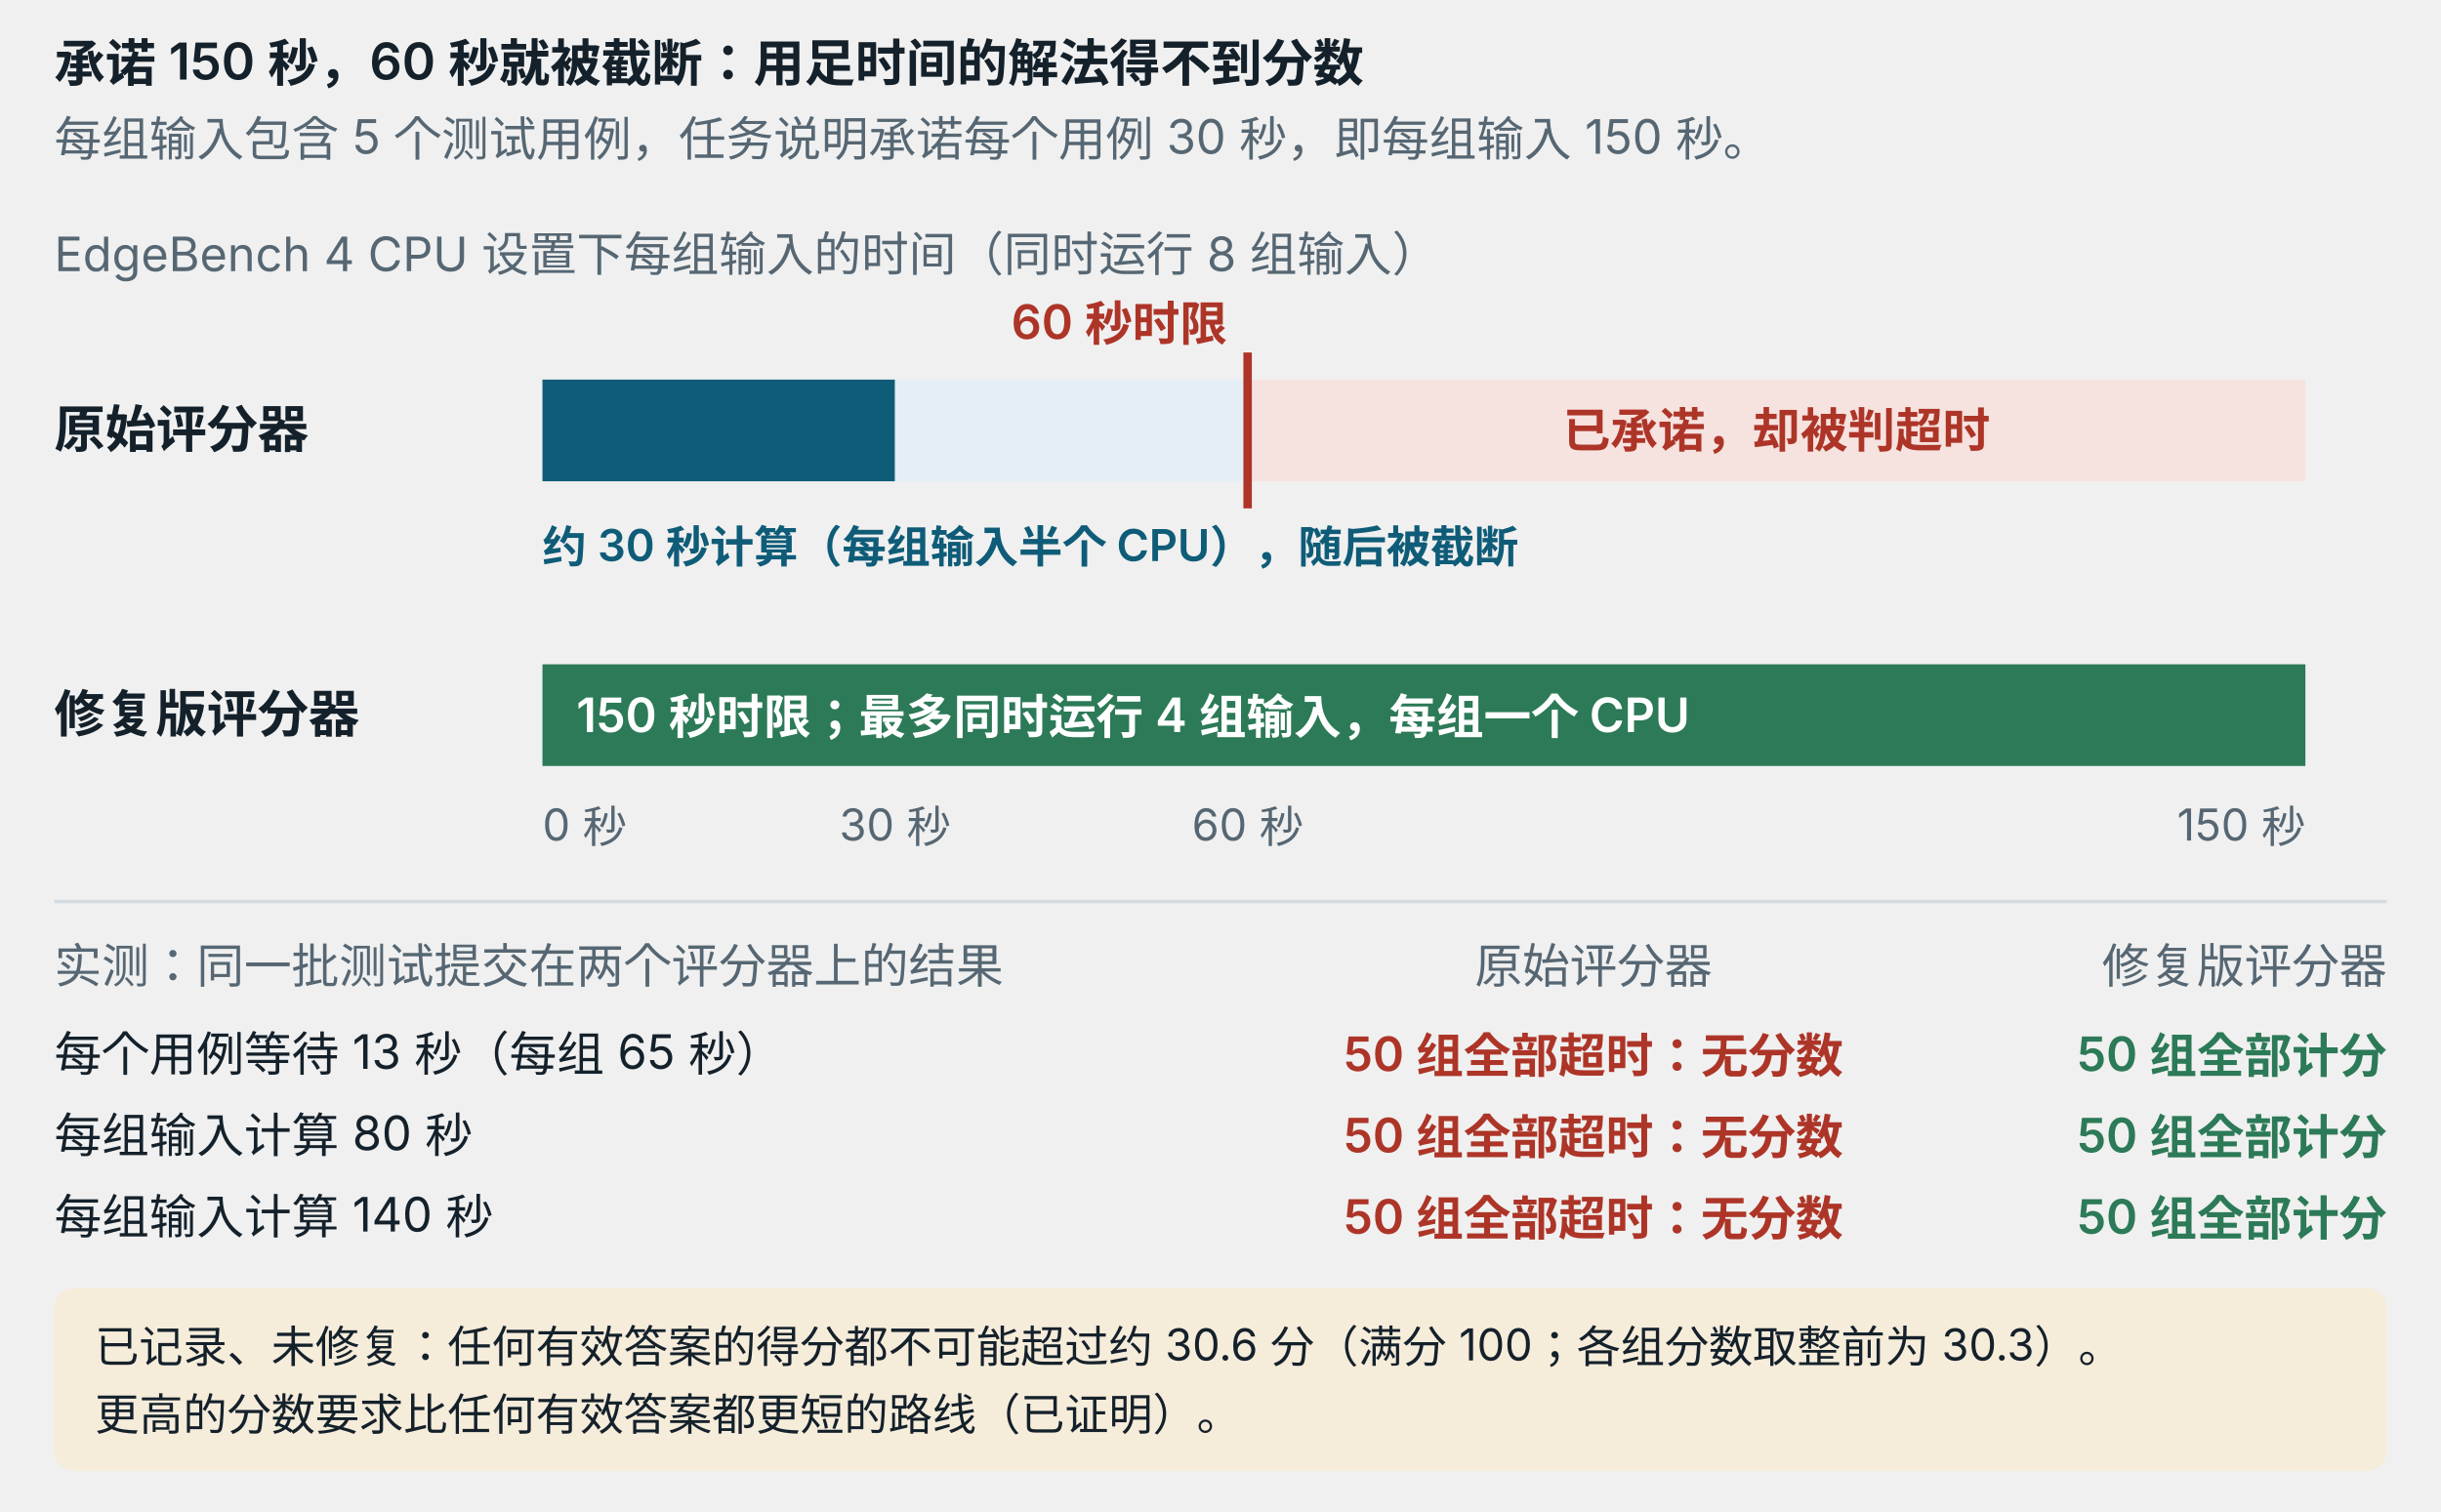
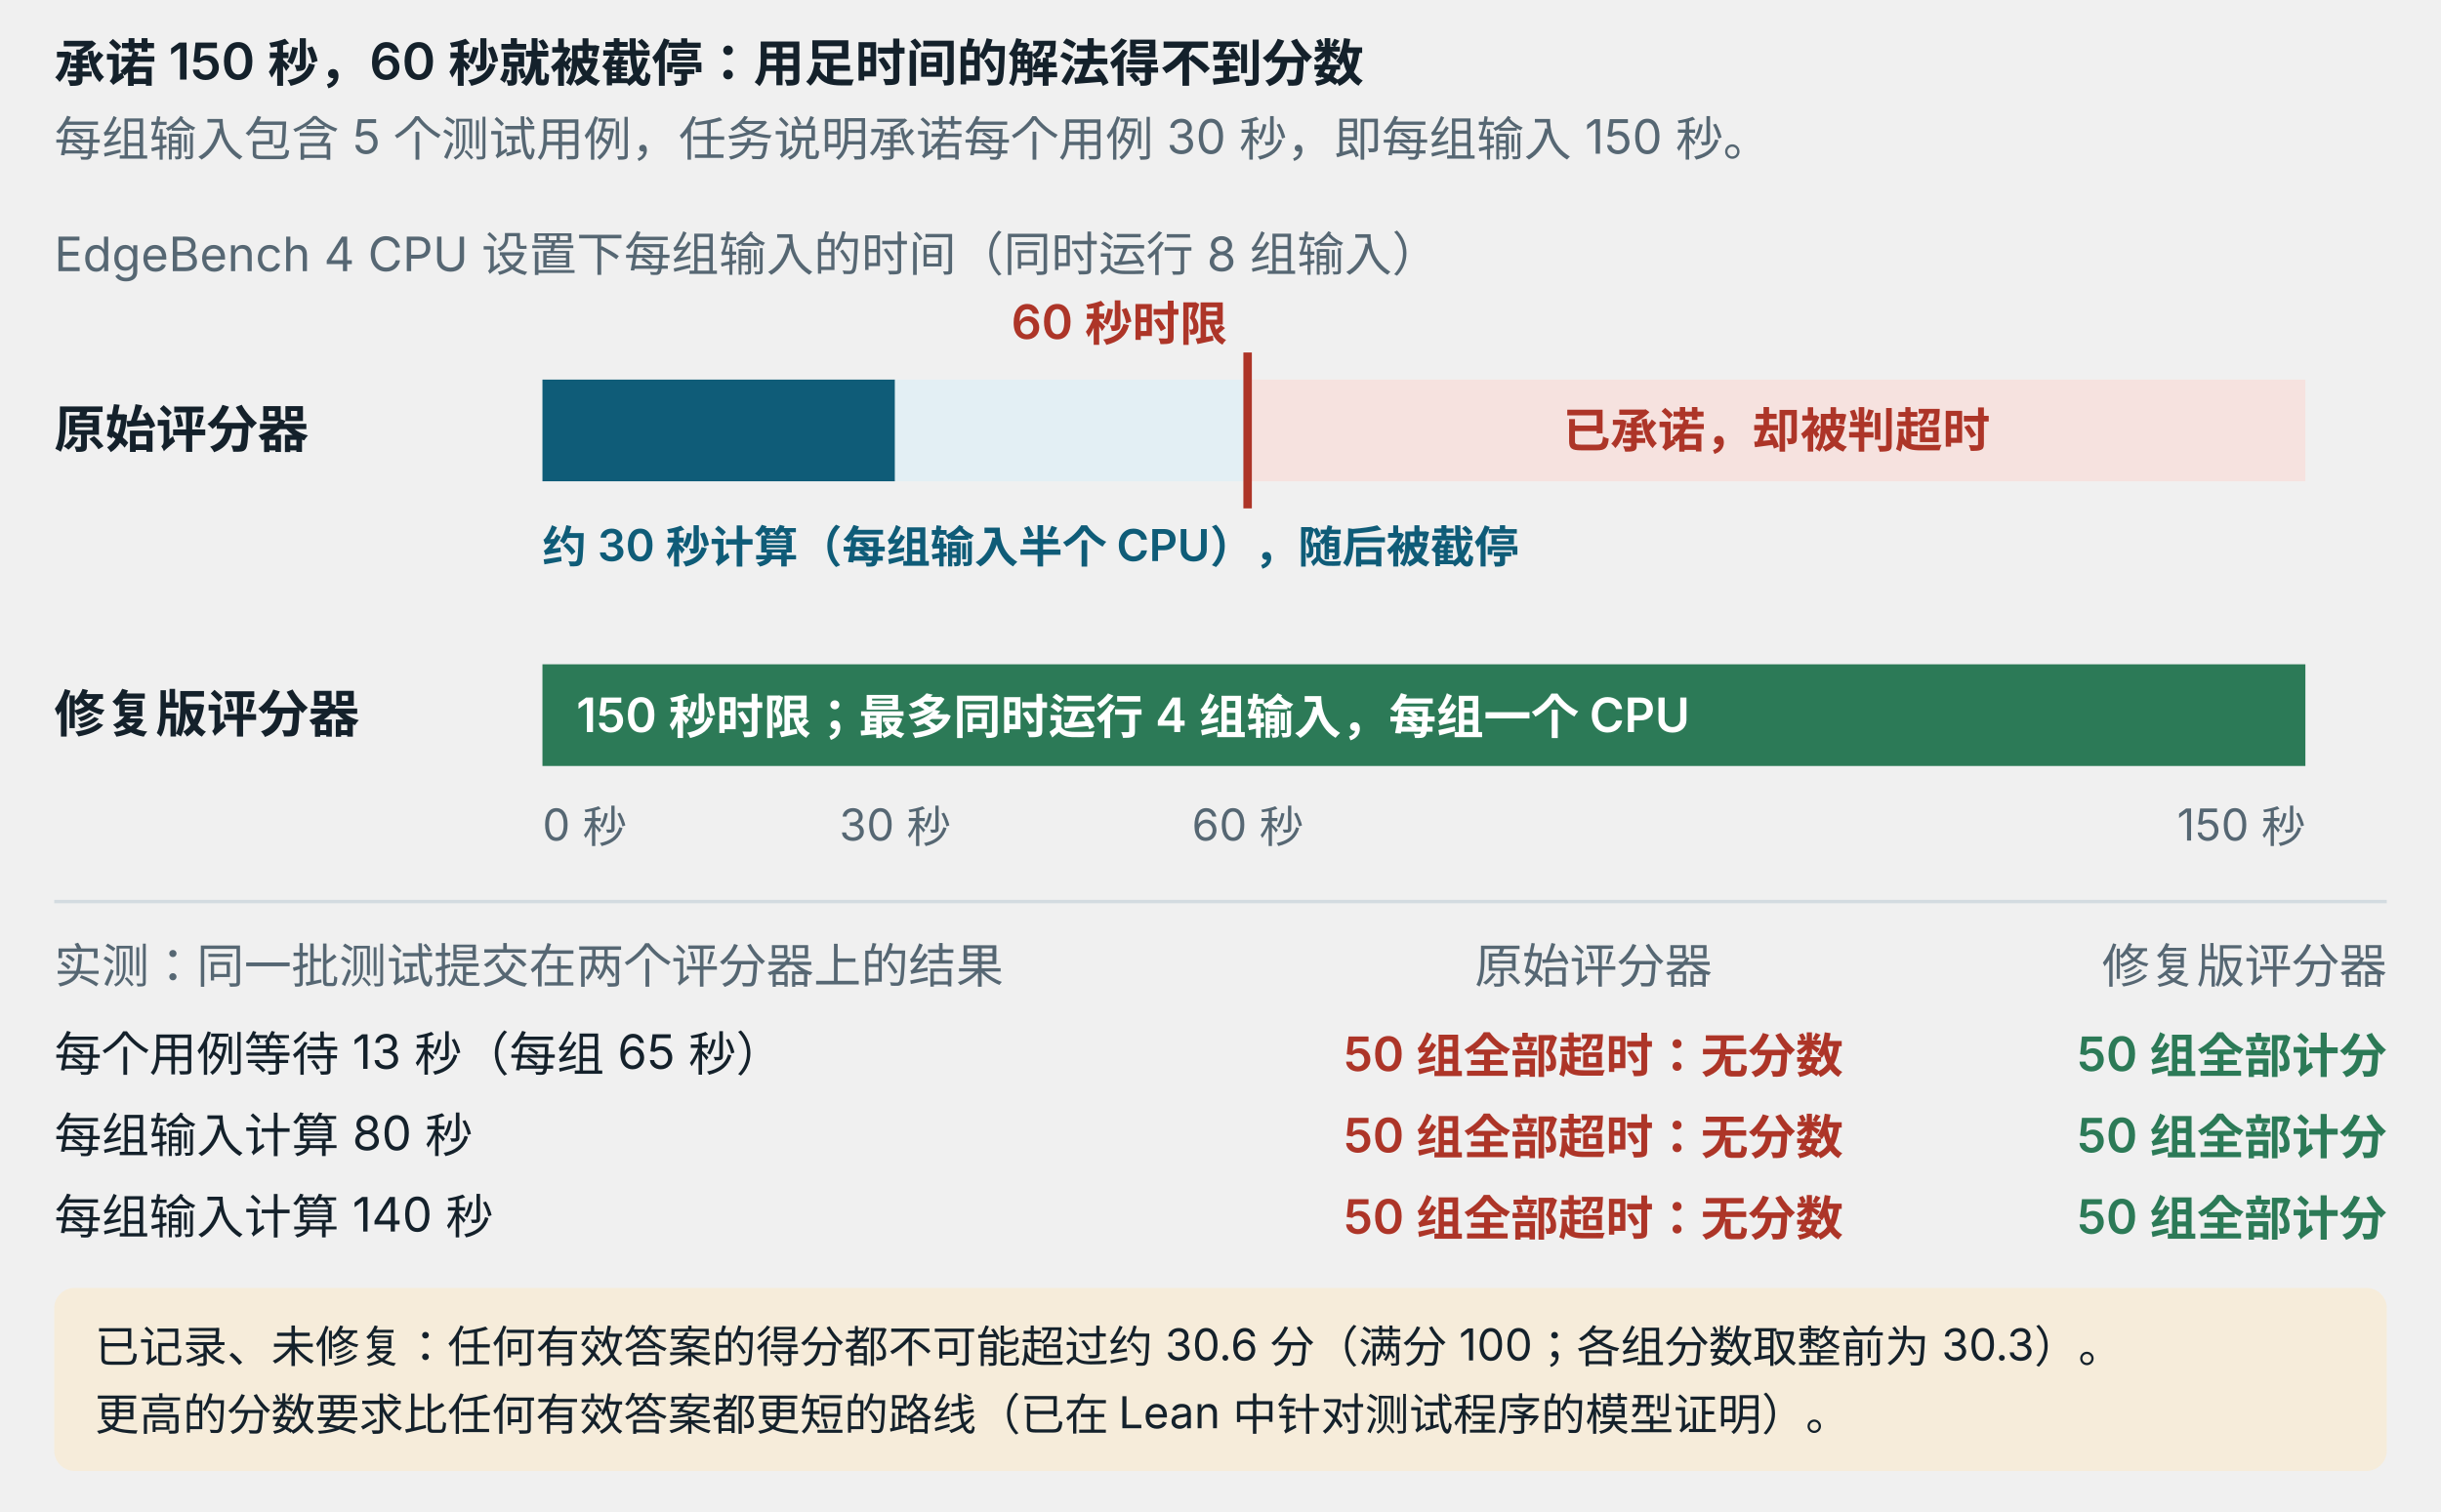
<svg xmlns="http://www.w3.org/2000/svg" viewBox="0 0 720 446" role="img">
  <style>
  .ink{fill:#14212b} .muted{fill:#566773} .rule{stroke:#d3dbe0} .bg{fill:#ffffff}
  .good{fill:#2c7a57} .bad{fill:#ad3528} .warn{fill:#9a6510} .acc{fill:#0f5c78} .onbar{fill:#ffffff}
  .goodS{stroke:#2c7a57} .badS{stroke:#ad3528} .accS{stroke:#0f5c78} .inkS{stroke:#14212b} .warnS{stroke:#9a6510} .ruleS{stroke:#d3dbe0}
  .goodBg{fill:#e4f2ea} .badBg{fill:#f6e2df} .warnBg{fill:#f6ecda} .accBg{fill:#e3eff4} .ruleF{fill:#eef2f4}
  text{font-family:"IBM Plex Sans","Noto Sans SC","PingFang SC","Microsoft YaHei",system-ui,-apple-system,"Segoe UI",sans-serif}
  @media (prefers-color-scheme: dark){
    .ink{fill:#e2e9ed} .muted{fill:#95a6b1} .rule{stroke:#2a3843} .bg{fill:#152029}
    .good{fill:#6cc79a} .bad{fill:#f08a7c} .warn{fill:#e0a64a} .acc{fill:#6cb6d3} .onbar{fill:#10181f}
    .goodS{stroke:#6cc79a} .badS{stroke:#f08a7c} .accS{stroke:#6cb6d3} .inkS{stroke:#e2e9ed} .warnS{stroke:#e0a64a} .ruleS{stroke:#2a3843}
    .goodBg{fill:#15302a} .badBg{fill:#3a1f1c} .warnBg{fill:#352a16} .accBg{fill:#16303c} .ruleF{fill:#1d2a34}
  }
</style>
-   <text x="16" y="24" class="ink" font-size="15" font-weight="600">承诺 150 秒，60 秒就被截断：用足时间的解法得不到分数</text>
+   <text x="16" y="24" class="ink" font-size="15" font-weight="600">承诺 150 秒，60 秒就被截停：用足时间的解法得不到分数</text>
  <text x="16" y="46" class="muted" font-size="14">每组输入包含 5 个测试用例，任务说明承诺每个用例 30 秒，即每组输入 150 秒。</text>
  <text x="16" y="80" class="muted" font-size="14">EdgeBench 4 CPU 设置下每组输入的时间（同时运行 8 组输入）</text>
  <text x="16" y="132" class="ink" font-size="15" font-weight="600">原始评分器</text>
  <rect x="160" y="112" width="104.0" height="30" class="acc" />
  <rect x="264.0" y="112" width="104.0" height="30" class="accBg" />
  <rect x="368.0" y="112" width="312.0" height="30" class="badBg" />
  <text x="524.0" y="132" class="bad" font-size="14" font-weight="600" text-anchor="middle">已承诺，却被判超时</text>
  <line x1="368.0" y1="104" x2="368.0" y2="150" class="badS" stroke-width="2.5" />
  <text x="362.0" y="100" class="bad" font-size="14" font-weight="600" text-anchor="end">60 秒时限</text>
-   <text x="160.0" y="166" class="acc" font-size="13" font-weight="600">约 30 秒计算（每组输入半个 CPU），随后被截断</text>
+   <text x="160.0" y="166" class="acc" font-size="13" font-weight="600">约 30 秒计算（每组输入半个 CPU），随后被截停</text>
  <text x="16" y="216" class="ink" font-size="15" font-weight="600">修复版评分器</text>
  <rect x="160" y="196" width="520.0" height="30" class="good" />
  <text x="170" y="216" class="onbar" font-size="14" font-weight="600">150 秒时限；最多同时运行 4 组输入，每组一个 CPU</text>
  <text x="160.0" y="248" class="muted" font-size="13" text-anchor="start">0 秒</text>
  <text x="264.0" y="248" class="muted" font-size="13" text-anchor="middle">30 秒</text>
  <text x="368.0" y="248" class="muted" font-size="13" text-anchor="middle">60 秒</text>
  <text x="680.0" y="248" class="muted" font-size="13" text-anchor="end">150 秒</text>
  <line x1="16" y1="266" x2="704" y2="266" class="rule" stroke-width="1" />
  <text x="16" y="290" class="muted" font-size="14">实测：同一批测试提交在两个评分器上的结果</text>
  <text x="470" y="290" class="muted" font-size="14" text-anchor="middle">原始评分器</text>
  <text x="704" y="290" class="muted" font-size="14" text-anchor="end">修复版评分器</text>
  <text x="16" y="316" class="ink" font-size="14">每个用例等待 13 秒（每组 65 秒）</text>
  <text x="470" y="316" class="bad" font-size="14" font-weight="600" text-anchor="middle">50 组全部超时：无分数</text>
  <text x="704" y="316" class="good" font-size="14" font-weight="600" text-anchor="end">50 组全部计分</text>
  <text x="16" y="340" class="ink" font-size="14">每组输入计算 80 秒</text>
  <text x="470" y="340" class="bad" font-size="14" font-weight="600" text-anchor="middle">50 组全部超时：无分数</text>
  <text x="704" y="340" class="good" font-size="14" font-weight="600" text-anchor="end">50 组全部计分</text>
  <text x="16" y="364" class="ink" font-size="14">每组输入计算 140 秒</text>
  <text x="470" y="364" class="bad" font-size="14" font-weight="600" text-anchor="middle">50 组全部超时：无分数</text>
  <text x="704" y="364" class="good" font-size="14" font-weight="600" text-anchor="end">50 组全部计分</text>
  <rect x="16" y="380" width="688" height="54" rx="6" class="warnBg" />
  <text x="28" y="402" class="ink" font-size="13">已记录、未修复：任何有效答案的得分都不可能超过约 30.6 分（满分 100；各组分数取整前为 30.3）。</text>
-   <text x="28" y="422" class="ink" font-size="13">更高的分数要求比任何有效答案都更短的路线（已证明）。</text>
+   <text x="28" y="422" class="ink" font-size="13">更高的分数要求比任何有效答案都更短的路线（已在 Lean 中针对测试程序的模型证明）。</text>
</svg>
